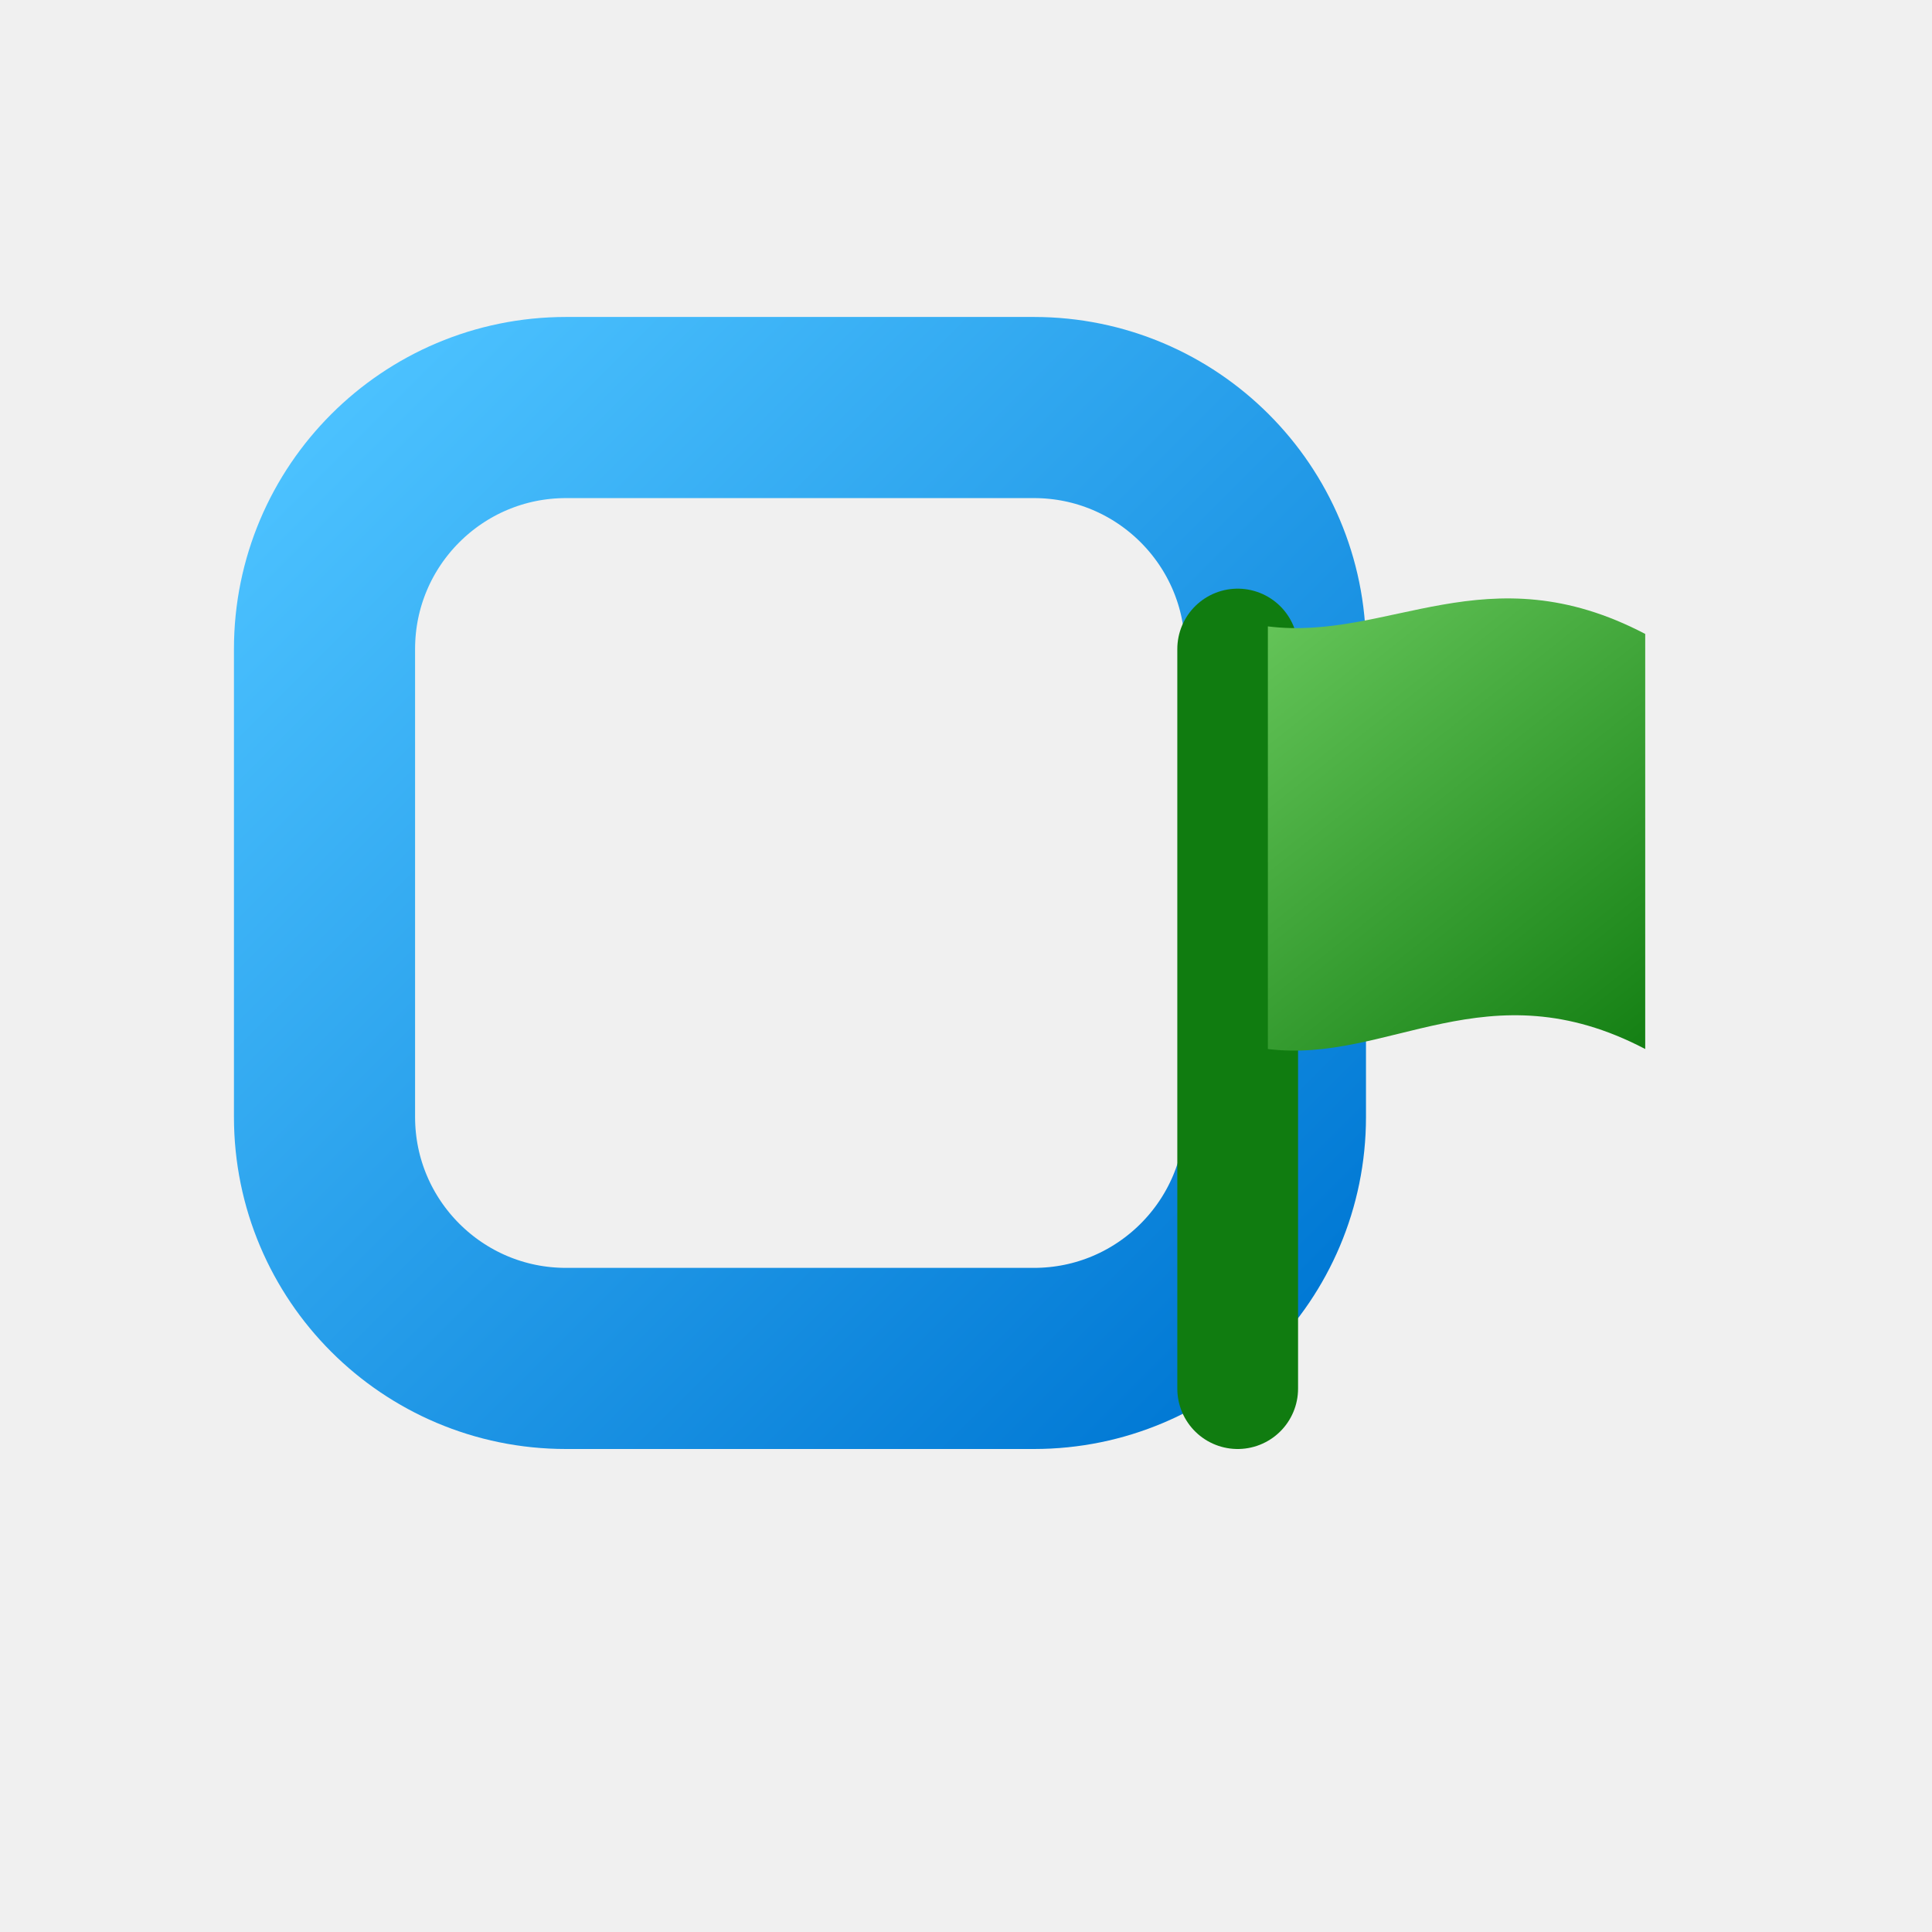
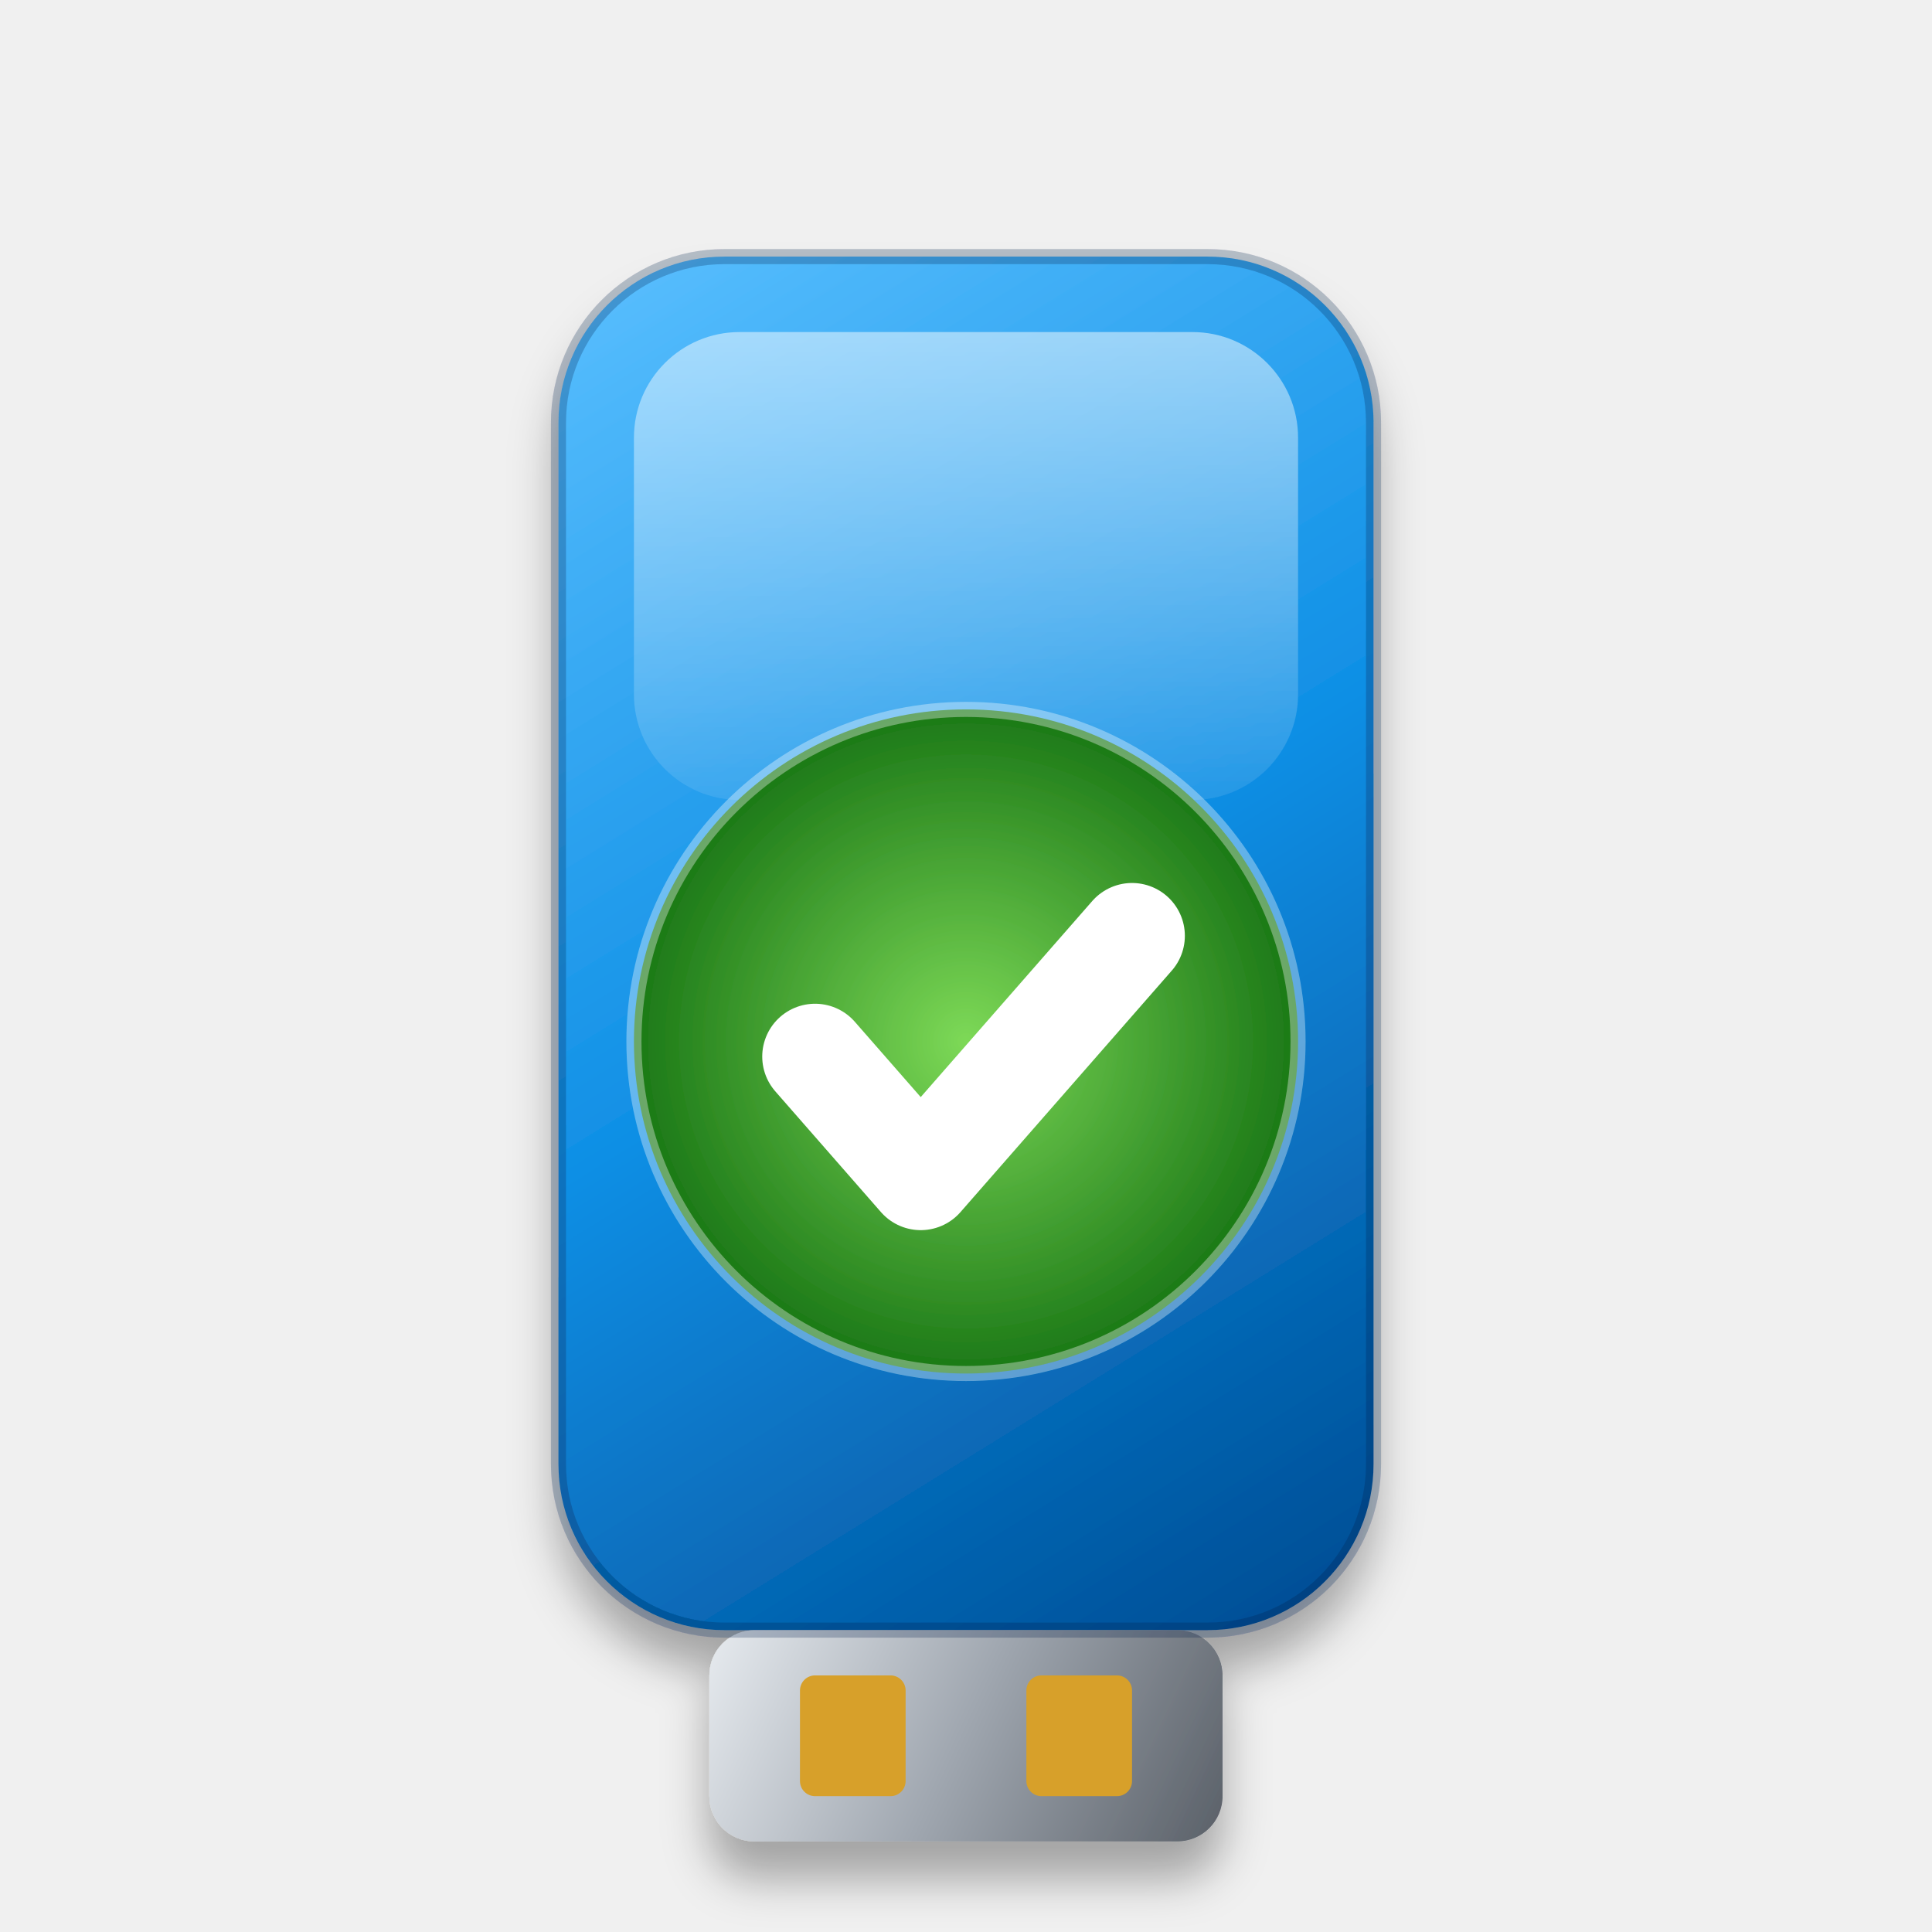
- <svg xmlns="http://www.w3.org/2000/svg" viewBox="0 0 256 256" role="img" aria-labelledby="icon09-title icon09-desc">
+ <svg xmlns="http://www.w3.org/2000/svg" viewBox="0 0 256 256" role="img" aria-labelledby="t9 d9">
  <defs>
-     <linearGradient id="icon09-blue" x1="43" y1="54" x2="169" y2="180" gradientUnits="userSpaceOnUse">
-       <stop offset="0" stop-color="#4CC2FF" />
-       <stop offset="1" stop-color="#0078D4" />
+     <linearGradient id="b9" x1="74" y1="34" x2="184" y2="212" gradientUnits="userSpaceOnUse">
+       <stop offset="0" stop-color="#5BC0FF" />
+       <stop offset=".5" stop-color="#0F8FE5" />
+       <stop offset="1" stop-color="#004B92" />
    </linearGradient>
-     <linearGradient id="icon09-flag" x1="164" y1="76" x2="218" y2="144" gradientUnits="userSpaceOnUse">
-       <stop offset="0" stop-color="#6CCB5F" />
-       <stop offset="1" stop-color="#107C10" />
+     <linearGradient id="g9" x1="128" y1="36" x2="128" y2="120" gradientUnits="userSpaceOnUse">
+       <stop offset="0" stop-color="#FFFFFF" stop-opacity=".55" />
+       <stop offset="1" stop-color="#FFFFFF" stop-opacity="0" />
    </linearGradient>
+     <linearGradient id="m9" x1="94" y1="212" x2="162" y2="244" gradientUnits="userSpaceOnUse">
+       <stop offset="0" stop-color="#EAEEF2" />
+       <stop offset=".5" stop-color="#A0A7B0" />
+       <stop offset="1" stop-color="#5A6068" />
+     </linearGradient>
+     <radialGradient id="chk9" cx="128" cy="138" r="50" gradientUnits="userSpaceOnUse">
+       <stop offset="0" stop-color="#7DD957" />
+       <stop offset="1" stop-color="#0E6B0E" />
+     </radialGradient>
+     <filter id="s9" x="-25%" y="-25%" width="150%" height="150%">
+       <feGaussianBlur in="SourceAlpha" stdDeviation="3" />
+       <feOffset dy="5" />
+       <feComponentTransfer>
+         <feFuncA type="linear" slope=".32" />
+       </feComponentTransfer>
+       <feMerge>
+         <feMergeNode />
+         <feMergeNode in="SourceGraphic" />
+       </feMerge>
+     </filter>
  </defs>
-   <g stroke-linecap="round" stroke-linejoin="round">
-     <rect x="43" y="54" width="126" height="126" rx="32" fill="none" stroke="url(#icon09-blue)" stroke-width="24" />
-     <path d="M164 86V184" fill="none" stroke="#107C10" stroke-width="16" />
-     <path d="M168 83C184 85 197 73 218 84V139C197 128 184 141 168 139Z" fill="url(#icon09-flag)" />
+   <g filter="url(#s9)">
+     <rect x="74" y="34" width="108" height="182" rx="22" fill="url(#b9)" />
+     <rect x="84" y="44" width="88" height="62" rx="14" fill="url(#g9)" />
+     <rect x="94" y="216" width="68" height="28" rx="6" fill="url(#m9)" />
+     <rect x="106" y="222" width="14" height="16" rx="2" fill="#D7A02A" />
+     <rect x="136" y="222" width="14" height="16" rx="2" fill="#D7A02A" />
+     <circle cx="128" cy="138" r="44" fill="url(#chk9)" />
+     <circle cx="128" cy="138" r="44" fill="none" stroke="#FFFFFF" stroke-opacity=".35" stroke-width="2" />
+     <path d="M108 140L122 156L150 124" fill="none" stroke="#FFFFFF" stroke-width="14" stroke-linecap="round" stroke-linejoin="round" />
+     <rect x="74" y="34" width="108" height="182" rx="22" fill="none" stroke="#001E48" stroke-opacity=".25" stroke-width="2" />
  </g>
</svg>
